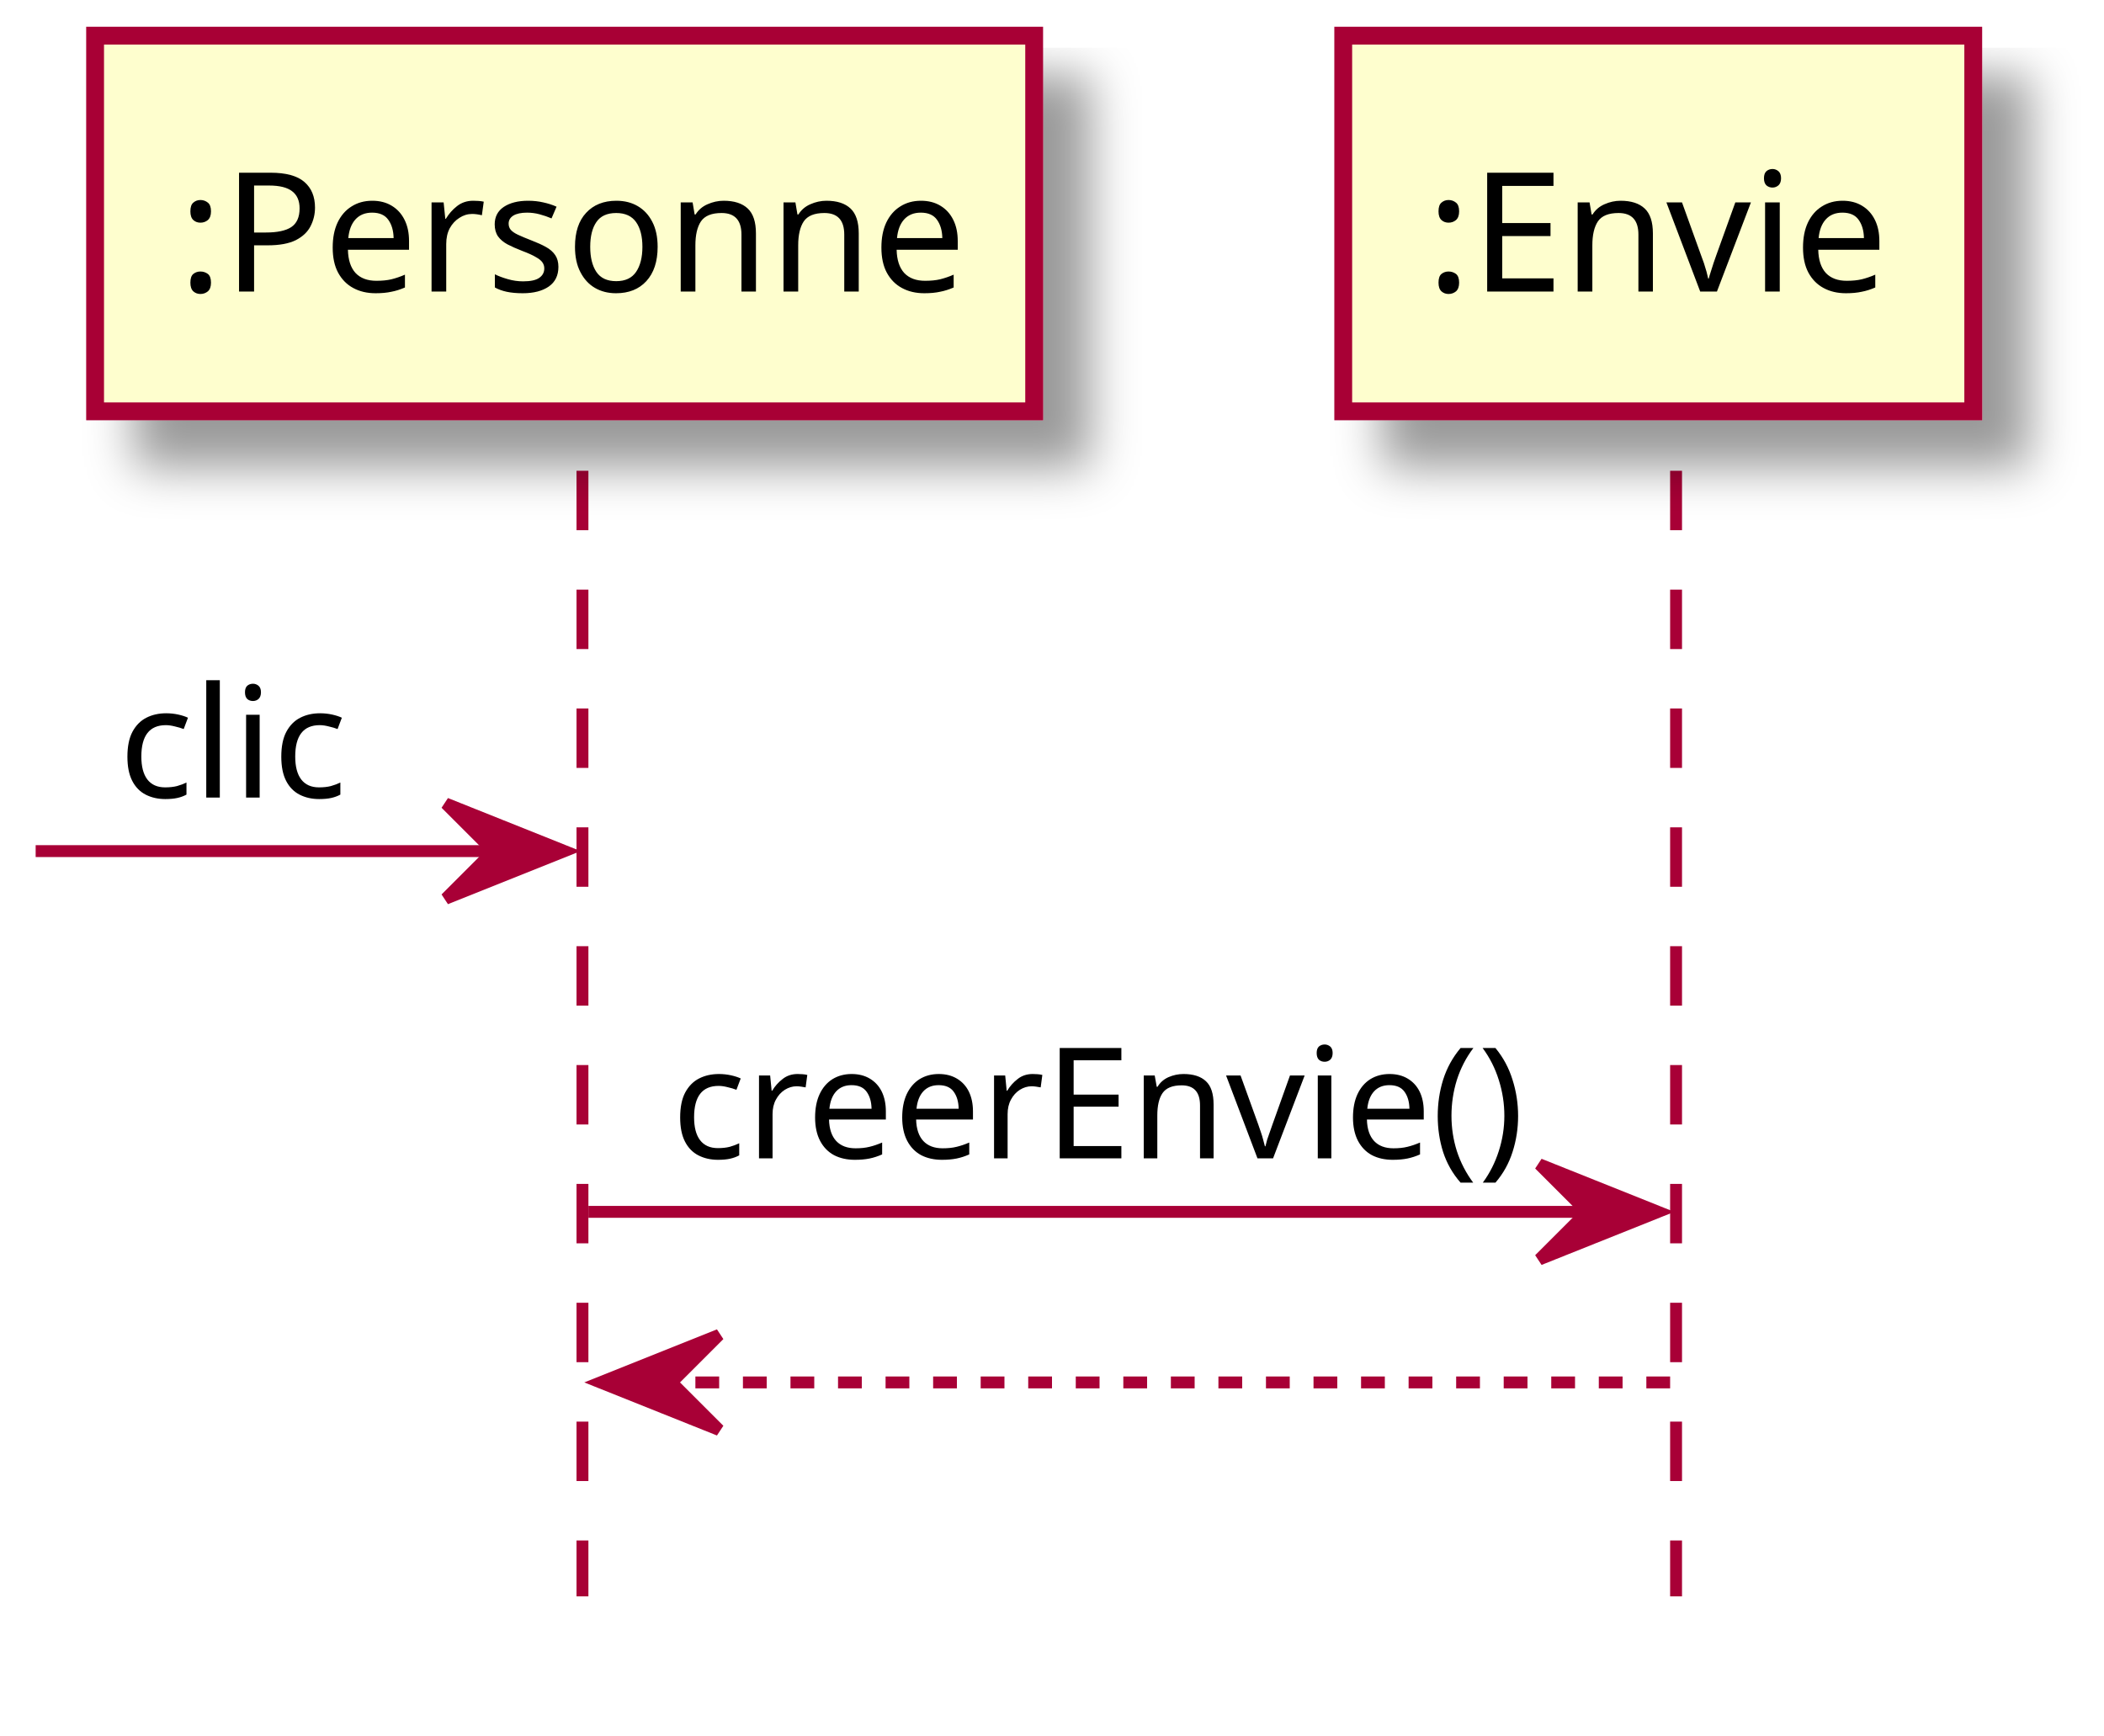
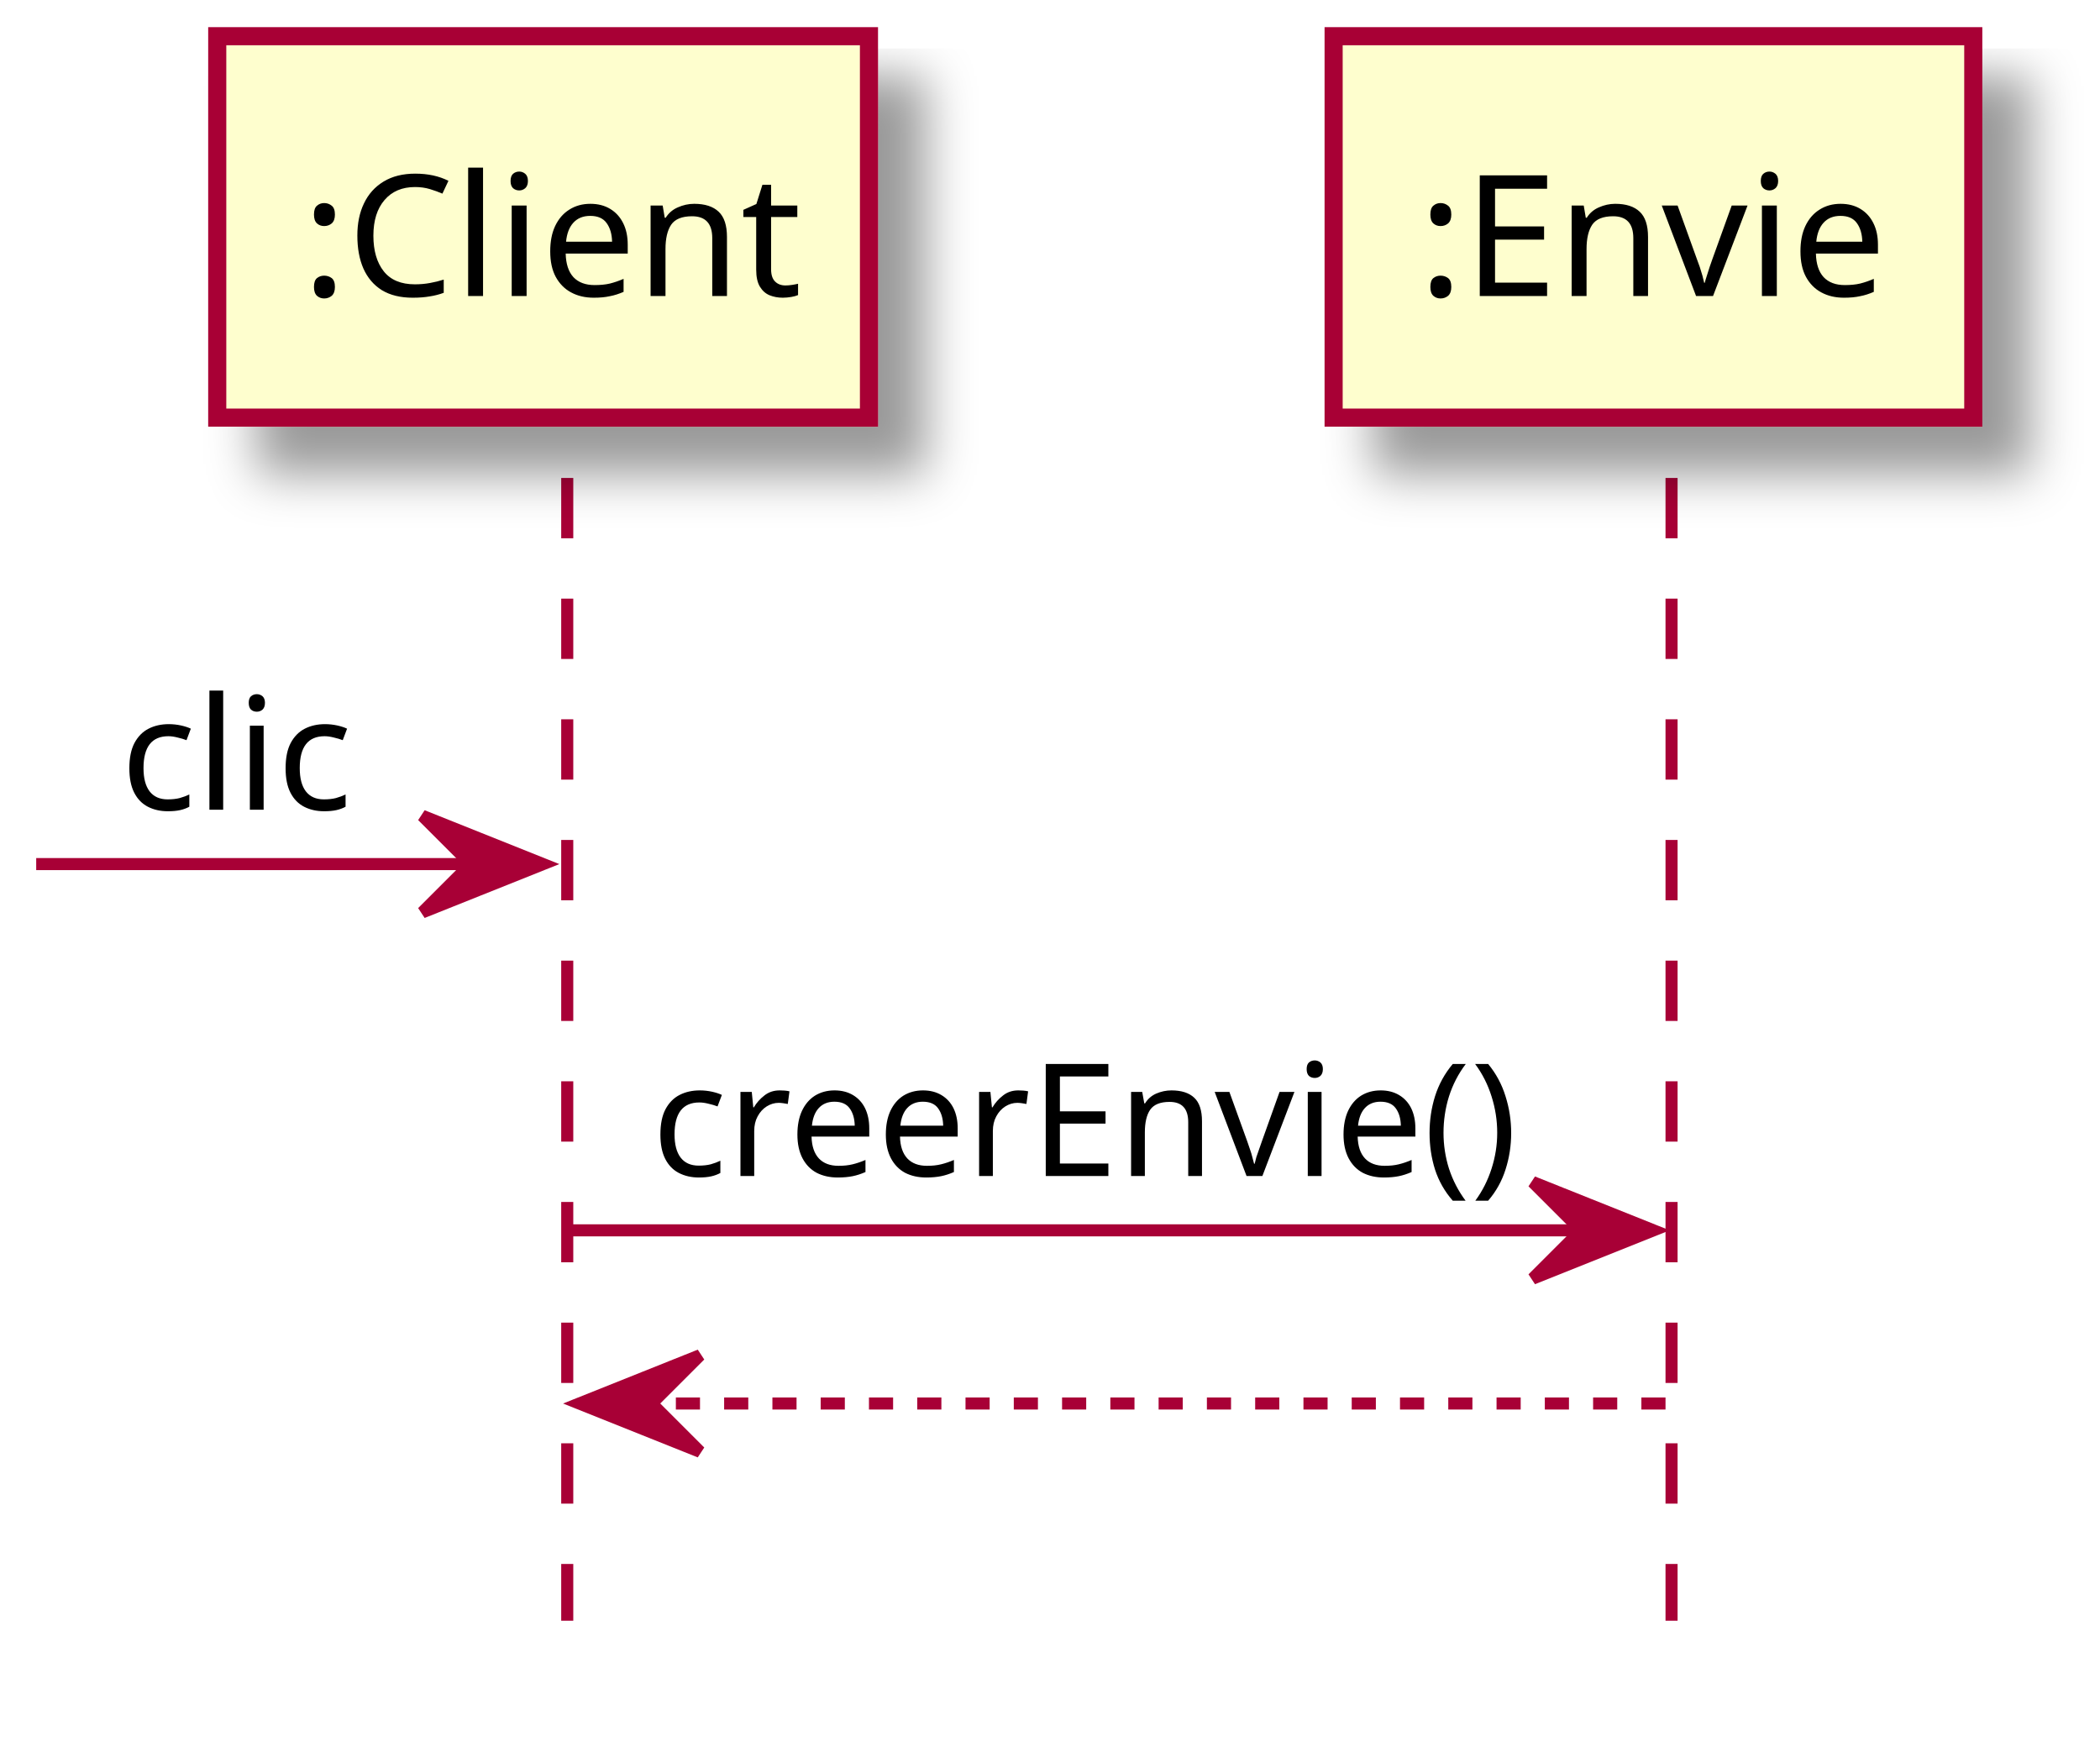
- <svg xmlns="http://www.w3.org/2000/svg" contentScriptType="application/ecmascript" contentStyleType="text/css" height="146px" preserveAspectRatio="none" style="width:177px;height:146px;" version="1.1" viewBox="0 0 177 146" width="177px" zoomAndPan="magnify">
+ <svg xmlns="http://www.w3.org/2000/svg" contentScriptType="application/ecmascript" contentStyleType="text/css" height="146px" preserveAspectRatio="none" style="width:174px;height:146px;" version="1.1" viewBox="0 0 174 146" width="174px" zoomAndPan="magnify">
  <defs>
-     <filter height="300%" id="fd5egexabksci" width="300%" x="-1" y="-1">
+     <filter height="300%" id="fs1u47r4x9kxj" width="300%" x="-1" y="-1">
      <feGaussianBlur result="blurOut" stdDeviation="2.0" />
      <feColorMatrix in="blurOut" result="blurOut2" type="matrix" values="0 0 0 0 0 0 0 0 0 0 0 0 0 0 0 0 0 0 .4 0" />
      <feOffset dx="4.0" dy="4.0" in="blurOut2" result="blurOut3" />
      <feBlend in="SourceGraphic" in2="blurOut3" mode="normal" />
    </filter>
  </defs>
  <g>
-     <line style="stroke: #A80036; stroke-width: 1.0; stroke-dasharray: 5.0,5.0;" x1="49" x2="49" y1="39.609" y2="134.312" />
-     <line style="stroke: #A80036; stroke-width: 1.0; stroke-dasharray: 5.0,5.0;" x1="141" x2="141" y1="39.609" y2="134.312" />
-     <rect fill="#FEFECE" filter="url(#fd5egexabksci)" height="31.609" style="stroke: #A80036; stroke-width: 1.5;" width="79" x="8" y="3" />
-     <text fill="#000000" font-family="sans-serif" font-size="14" lengthAdjust="spacingAndGlyphs" textLength="65" x="15" y="24.533">:Personne</text>
-     <rect fill="#FEFECE" filter="url(#fd5egexabksci)" height="31.609" style="stroke: #A80036; stroke-width: 1.5;" width="53" x="113" y="3" />
-     <text fill="#000000" font-family="sans-serif" font-size="14" lengthAdjust="spacingAndGlyphs" textLength="39" x="120" y="24.533">:Envie</text>
-     <polygon fill="#A80036" points="37.5,67.609,47.5,71.609,37.5,75.609,41.5,71.609" style="stroke: #A80036; stroke-width: 1.0;" />
-     <line style="stroke: #A80036; stroke-width: 1.0;" x1="3" x2="43.5" y1="71.609" y2="71.609" />
+     <line style="stroke: #A80036; stroke-width: 1.0; stroke-dasharray: 5.0,5.0;" x1="47" x2="47" y1="39.609" y2="134.312" />
+     <line style="stroke: #A80036; stroke-width: 1.0; stroke-dasharray: 5.0,5.0;" x1="138.5" x2="138.5" y1="39.609" y2="134.312" />
+     <rect fill="#FEFECE" filter="url(#fs1u47r4x9kxj)" height="31.609" style="stroke: #A80036; stroke-width: 1.5;" width="54" x="18" y="3" />
+     <text fill="#000000" font-family="sans-serif" font-size="14" lengthAdjust="spacingAndGlyphs" textLength="40" x="25" y="24.533">:Client</text>
+     <rect fill="#FEFECE" filter="url(#fs1u47r4x9kxj)" height="31.609" style="stroke: #A80036; stroke-width: 1.5;" width="53" x="110.5" y="3" />
+     <text fill="#000000" font-family="sans-serif" font-size="14" lengthAdjust="spacingAndGlyphs" textLength="39" x="117.5" y="24.533">:Envie</text>
+     <polygon fill="#A80036" points="35,67.609,45,71.609,35,75.609,39,71.609" style="stroke: #A80036; stroke-width: 1.0;" />
+     <line style="stroke: #A80036; stroke-width: 1.0;" x1="3" x2="41" y1="71.609" y2="71.609" />
    <text fill="#000000" font-family="sans-serif" font-size="13" lengthAdjust="spacingAndGlyphs" textLength="20" x="10" y="67.105">clic</text>
-     <polygon fill="#A80036" points="129.5,97.961,139.5,101.961,129.5,105.961,133.5,101.961" style="stroke: #A80036; stroke-width: 1.0;" />
-     <line style="stroke: #A80036; stroke-width: 1.0;" x1="49.5" x2="135.5" y1="101.961" y2="101.961" />
-     <text fill="#000000" font-family="sans-serif" font-size="13" lengthAdjust="spacingAndGlyphs" textLength="68" x="56.5" y="97.456">creerEnvie()</text>
-     <polygon fill="#A80036" points="60.5,112.312,50.5,116.312,60.5,120.312,56.5,116.312" style="stroke: #A80036; stroke-width: 1.0;" />
-     <line style="stroke: #A80036; stroke-width: 1.0; stroke-dasharray: 2.0,2.0;" x1="54.5" x2="140.5" y1="116.312" y2="116.312" />
+     <polygon fill="#A80036" points="127,97.961,137,101.961,127,105.961,131,101.961" style="stroke: #A80036; stroke-width: 1.0;" />
+     <line style="stroke: #A80036; stroke-width: 1.0;" x1="47" x2="133" y1="101.961" y2="101.961" />
+     <text fill="#000000" font-family="sans-serif" font-size="13" lengthAdjust="spacingAndGlyphs" textLength="68" x="54" y="97.456">creerEnvie()</text>
+     <polygon fill="#A80036" points="58,112.312,48,116.312,58,120.312,54,116.312" style="stroke: #A80036; stroke-width: 1.0;" />
+     <line style="stroke: #A80036; stroke-width: 1.0; stroke-dasharray: 2.0,2.0;" x1="52" x2="138" y1="116.312" y2="116.312" />
  </g>
</svg>
